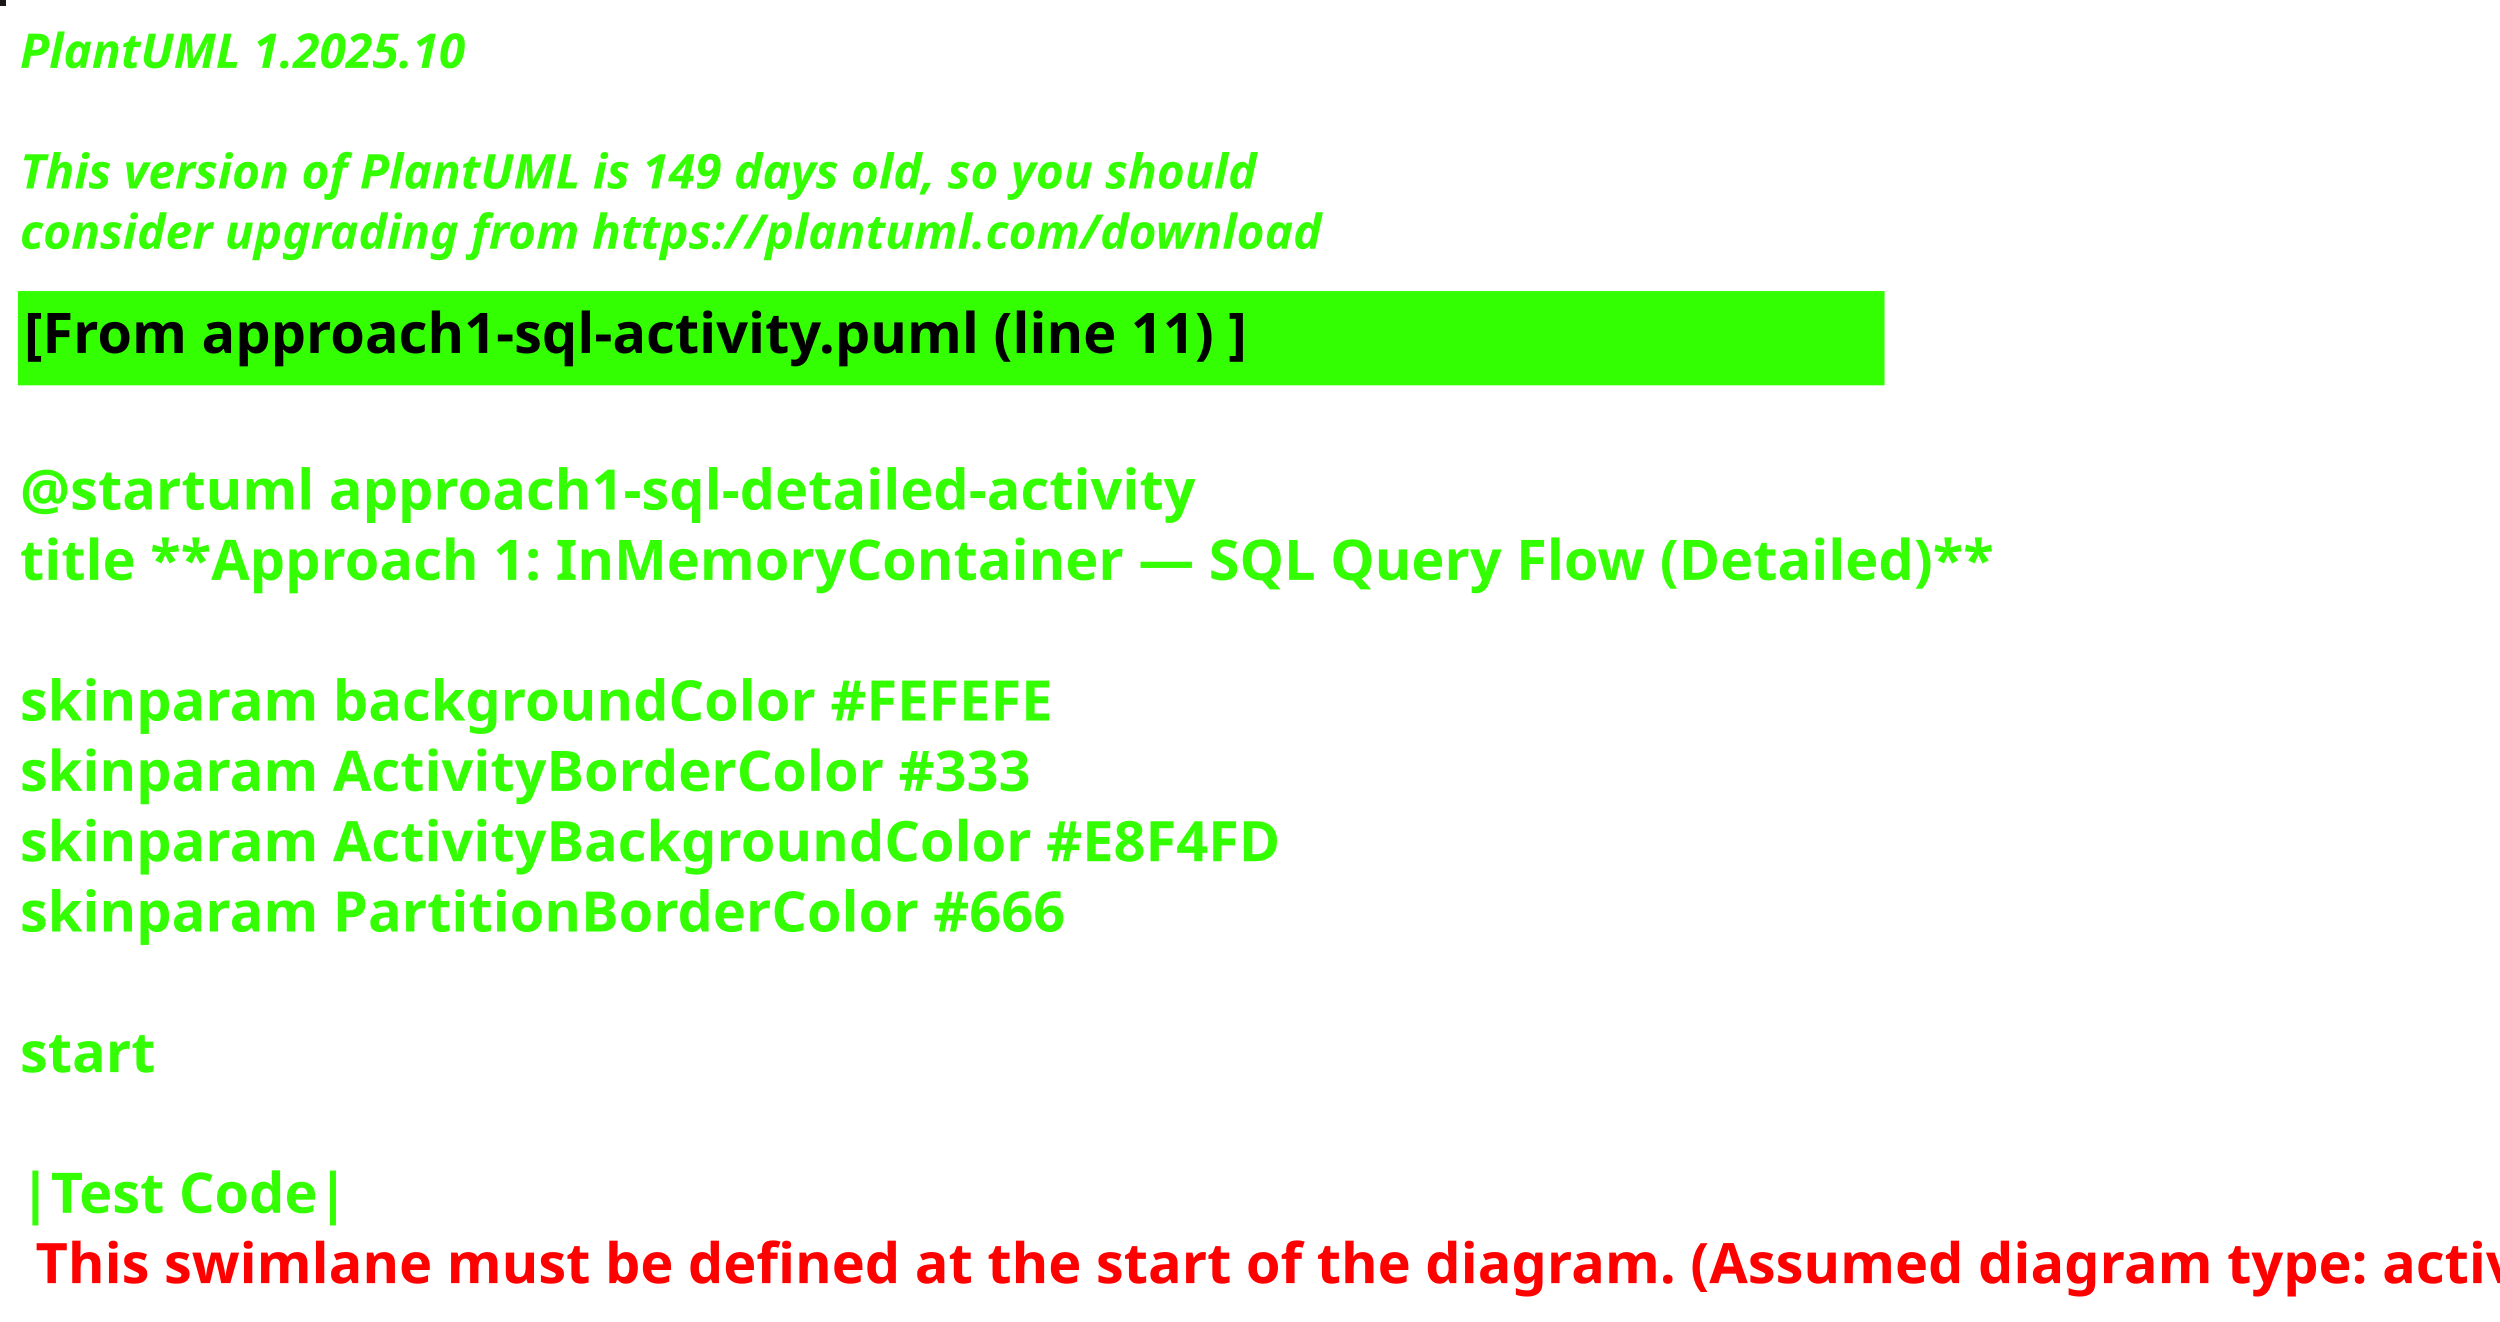
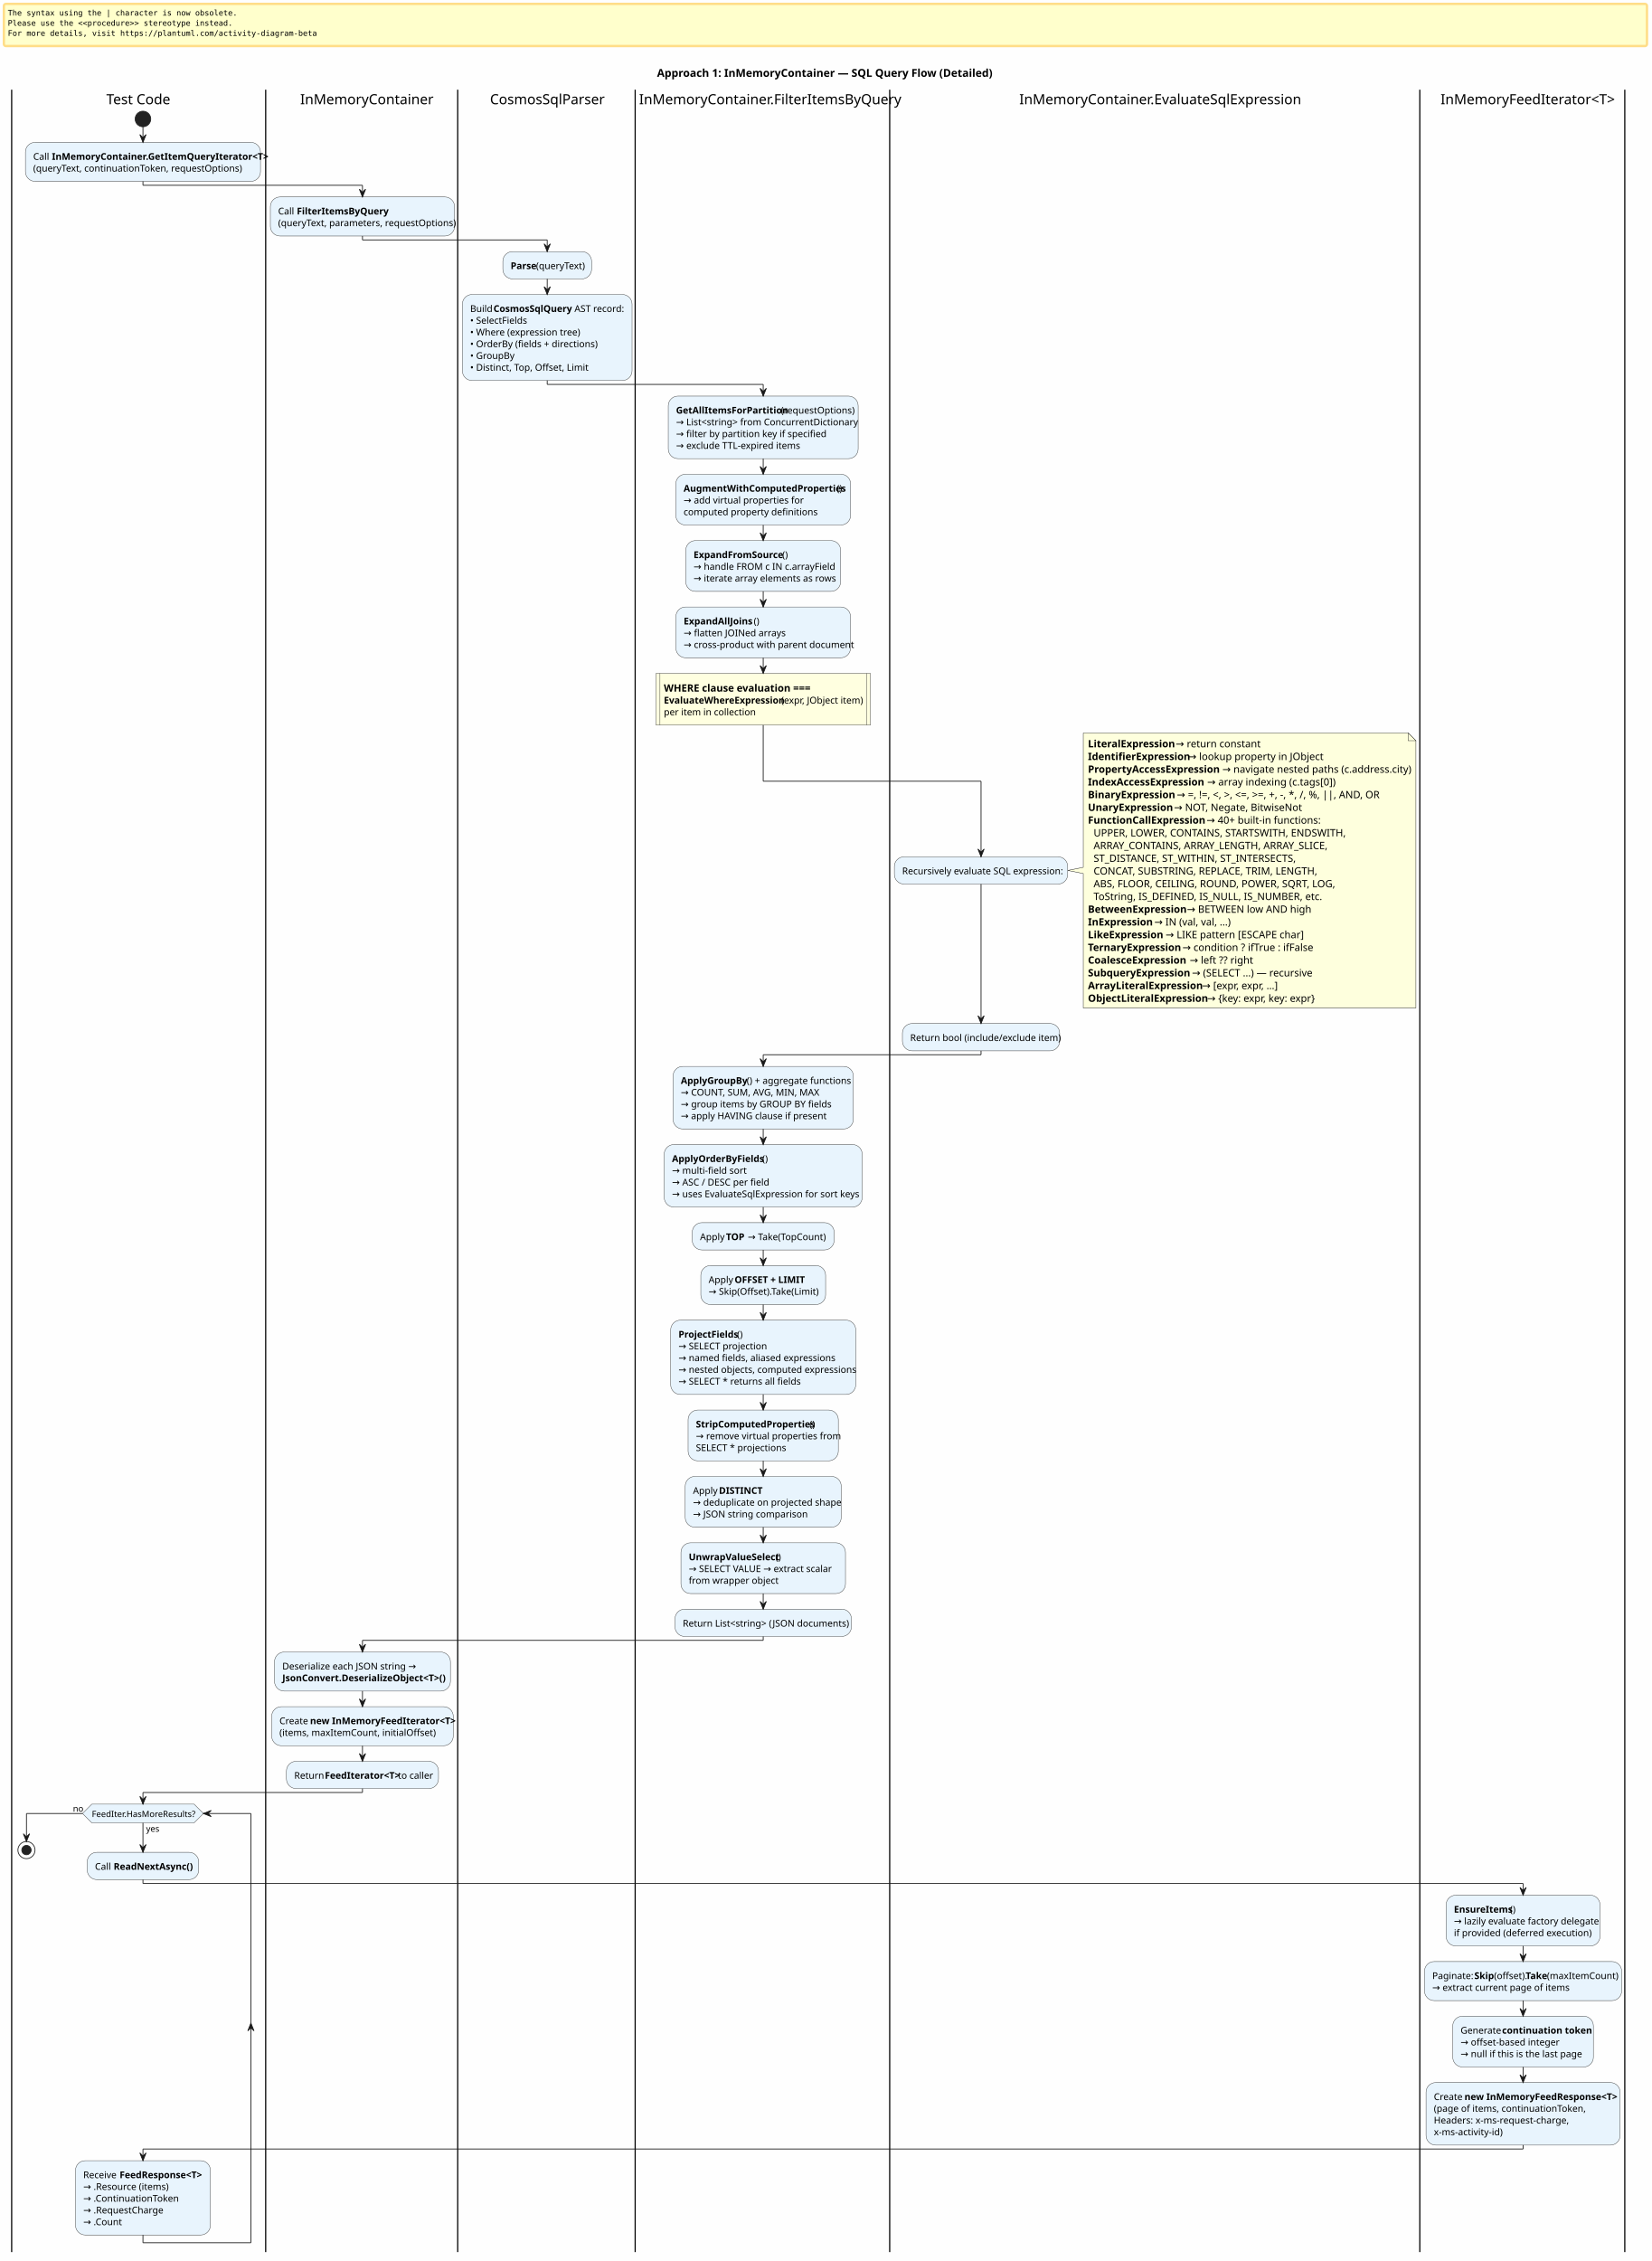
- <svg xmlns="http://www.w3.org/2000/svg" contentStyleType="text/css" height="331px" preserveAspectRatio="none" style="width:626px;height:331px;background:#000000;" version="1.1" viewBox="0 0 626 331" width="626px" zoomAndPan="magnify">
+ <svg xmlns="http://www.w3.org/2000/svg" contentStyleType="text/css" data-diagram-type="ACTIVITY" height="2905px" preserveAspectRatio="none" style="width:2122px;height:2905px;background:#FEFEFE;" version="1.1" viewBox="0 0 2122 2905" width="2122px" zoomAndPan="magnify">
  <defs />
  <g>
-     <rect fill="#1A1618" height="1" style="stroke:#1A1618;stroke-width:1;" width="1" x="0" y="0" />
-     <text fill="#33FF02" font-family="sans-serif" font-size="12" font-style="italic" font-weight="bold" lengthAdjust="spacing" textLength="112.049" x="5" y="17">PlantUML 1.2025.10</text>
-     <text fill="#33FF02" font-family="sans-serif" font-size="12" font-style="italic" font-weight="bold" lengthAdjust="spacing" textLength="3.334" x="5" y="32.094"> </text>
-     <text fill="#33FF02" font-family="sans-serif" font-size="12" font-style="italic" font-weight="bold" lengthAdjust="spacing" textLength="320.725" x="5" y="47.188">This version of PlantUML is 149 days old, so you should</text>
-     <text fill="#33FF02" font-family="sans-serif" font-size="12" font-style="italic" font-weight="bold" lengthAdjust="spacing" textLength="322.664" x="5" y="62.281">consider upgrading from https://plantuml.com/download</text>
-     <rect fill="#33FF02" height="22.609" style="stroke:#33FF02;stroke-width:1;" width="466.396" x="5" y="73.375" />
-     <text fill="#000000" font-family="sans-serif" font-size="14" font-weight="bold" lengthAdjust="spacing" textLength="294.827" x="6" y="88.375">[From approach1-sql-activity.puml (line 11) ]</text>
-     <text fill="#33FF02" font-family="sans-serif" font-size="14" font-weight="bold" lengthAdjust="spacing" textLength="3.89" x="5" y="109.984"> </text>
-     <text fill="#33FF02" font-family="sans-serif" font-size="14" font-weight="bold" lengthAdjust="spacing" textLength="278.94" x="5" y="127.594">@startuml approach1-sql-detailed-activity</text>
-     <text fill="#33FF02" font-family="sans-serif" font-size="14" font-weight="bold" lengthAdjust="spacing" textLength="466.396" x="5" y="145.203">title **Approach 1: InMemoryContainer — SQL Query Flow (Detailed)**</text>
-     <text fill="#33FF02" font-family="sans-serif" font-size="14" font-weight="bold" lengthAdjust="spacing" textLength="3.89" x="5" y="162.812"> </text>
-     <text fill="#33FF02" font-family="sans-serif" font-size="14" font-weight="bold" lengthAdjust="spacing" textLength="255.938" x="5" y="180.422">skinparam backgroundColor #FEFEFE</text>
-     <text fill="#33FF02" font-family="sans-serif" font-size="14" font-weight="bold" lengthAdjust="spacing" textLength="241.978" x="5" y="198.031">skinparam ActivityBorderColor #333</text>
-     <text fill="#33FF02" font-family="sans-serif" font-size="14" font-weight="bold" lengthAdjust="spacing" textLength="306.523" x="5" y="215.641">skinparam ActivityBackgroundColor #E8F4FD</text>
-     <text fill="#33FF02" font-family="sans-serif" font-size="14" font-weight="bold" lengthAdjust="spacing" textLength="248.185" x="5" y="233.25">skinparam PartitionBorderColor #666</text>
-     <text fill="#33FF02" font-family="sans-serif" font-size="14" font-weight="bold" lengthAdjust="spacing" textLength="3.89" x="5" y="250.859"> </text>
-     <text fill="#33FF02" font-family="sans-serif" font-size="14" font-weight="bold" lengthAdjust="spacing" textLength="30.345" x="5" y="268.469">start</text>
-     <text fill="#33FF02" font-family="sans-serif" font-size="14" font-weight="bold" lengthAdjust="spacing" textLength="3.89" x="5" y="286.078"> </text>
-     <text fill="#33FF02" font-family="sans-serif" font-size="14" font-weight="bold" lengthAdjust="spacing" text-decoration="wavy underline" textLength="75.51" x="5" y="303.688">|Test Code|</text>
-     <text fill="#FF0000" font-family="sans-serif" font-size="14" font-weight="bold" lengthAdjust="spacing" textLength="610.688" x="8.89" y="321.297">This swimlane must be defined at the start of the diagram. (Assumed diagram type: activity)</text>
+     <rect fill="#FEFEFE" height="2905" style="stroke:none;stroke-width:1;" width="2122" x="0" y="0" />
+     <rect fill="#FFFFCC" height="54.17" rx="2.5" ry="2.5" style="stroke:#FFDD88;stroke-width:3;" width="2111.512" x="5" y="5" />
+     <text fill="#000000" font-family="monospace" font-size="10" lengthAdjust="spacing" textLength="294.048" x="10" y="20">The syntax using the | character is now obsolete.</text>
+     <text fill="#000000" font-family="monospace" font-size="10" lengthAdjust="spacing" textLength="288.047" x="10" y="33.057">Please use the &lt;&lt;procedure&gt;&gt; stereotype instead.</text>
+     <text fill="#000000" font-family="monospace" font-size="10" lengthAdjust="spacing" textLength="396.065" x="10" y="46.113">For more details, visit https://plantuml.com/activity-diagram-beta</text>
+     <g class="title" data-source-line="1">
+       <text fill="#000000" font-family="sans-serif" font-size="14" font-weight="bold" lengthAdjust="spacing" textLength="415.823" x="844.344" y="98.703">Approach 1: InMemoryContainer — SQL Query Flow (Detailed)</text>
+     </g>
+     <rect fill="none" height="22.641" style="stroke:none;stroke-width:1;" width="2074.512" x="15" y="115.234" />
+     <ellipse cx="183.716" cy="152.875" fill="#222222" rx="10" ry="10" style="stroke:#222222;stroke-width:1;" />
+     <rect fill="#E8F4FD" height="50.188" rx="12.5" ry="12.5" style="stroke:#333333;stroke-width:0.5;" width="302.07" x="32.681" y="182.875" />
+     <text fill="#000000" font-family="sans-serif" font-size="12" lengthAdjust="spacing" textLength="20.672" x="42.681" y="205.332">Call</text>
+     <text fill="#000000" font-family="sans-serif" font-size="12" font-weight="bold" lengthAdjust="spacing" textLength="258.065" x="66.686" y="205.332">InMemoryContainer.GetItemQueryIterator&lt;T&gt;</text>
+     <text fill="#000000" font-family="sans-serif" font-size="12" lengthAdjust="spacing" textLength="254.133" x="42.681" y="220.426">(queryText, continuationToken, requestOptions)</text>
+     <rect fill="#E8F4FD" height="35.094" rx="12.5" ry="12.5" style="stroke:#333333;stroke-width:0.5;" width="143.369" x="112.031" y="2379.883" />
+     <text fill="#000000" font-family="sans-serif" font-size="12" lengthAdjust="spacing" textLength="20.672" x="122.031" y="2402.34">Call</text>
+     <text fill="#000000" font-family="sans-serif" font-size="12" font-weight="bold" lengthAdjust="spacing" textLength="99.363" x="146.037" y="2402.34">ReadNextAsync()</text>
+     <rect fill="#E8F4FD" height="95.469" rx="12.5" ry="12.5" style="stroke:#333333;stroke-width:0.5;" width="173.393" x="97.019" y="2776.102" />
+     <text fill="#000000" font-family="sans-serif" font-size="12" lengthAdjust="spacing" textLength="43.353" x="107.019" y="2798.559">Receive</text>
+     <text fill="#000000" font-family="sans-serif" font-size="12" font-weight="bold" lengthAdjust="spacing" textLength="106.705" x="153.707" y="2798.559">FeedResponse&lt;T&gt;</text>
+     <text fill="#000000" font-family="sans-serif" font-size="12" lengthAdjust="spacing" textLength="108.375" x="107.019" y="2813.652">→ .Resource (items)</text>
+     <text fill="#000000" font-family="sans-serif" font-size="12" lengthAdjust="spacing" textLength="117.756" x="107.019" y="2828.746">→ .ContinuationToken</text>
+     <text fill="#000000" font-family="sans-serif" font-size="12" lengthAdjust="spacing" textLength="101.074" x="107.019" y="2843.84">→ .RequestCharge</text>
+     <text fill="#000000" font-family="sans-serif" font-size="12" lengthAdjust="spacing" textLength="49.043" x="107.019" y="2858.934">→ .Count</text>
+     <polygon fill="#E8F4FD" points="117.995,2318.047,249.436,2318.047,261.437,2330.047,249.436,2342.047,117.995,2342.047,105.995,2330.047,117.995,2318.047" style="stroke:#333333;stroke-width:0.5;" />
+     <text fill="#000000" font-family="sans-serif" font-size="11" lengthAdjust="spacing" textLength="17.118" x="187.716" y="2353.466">yes</text>
+     <text fill="#000000" font-family="sans-serif" font-size="11" lengthAdjust="spacing" textLength="131.441" x="117.995" y="2334.548">FeedIter.HasMoreResults?</text>
+     <text fill="#000000" font-family="sans-serif" font-size="11" lengthAdjust="spacing" textLength="12.235" x="93.76" y="2327.63">no</text>
+     <ellipse cx="34" cy="2377.047" fill="none" rx="11" ry="11" style="stroke:#222222;stroke-width:1;" />
+     <ellipse cx="34" cy="2377.047" fill="#222222" rx="6" ry="6" style="stroke:#222222;stroke-width:1;" />
+     <line style="stroke:#000000;stroke-width:1.5;" x1="15" x2="15" y1="115.234" y2="2893.57" />
+     <rect fill="#E8F4FD" height="50.188" rx="12.5" ry="12.5" style="stroke:#333333;stroke-width:0.5;" width="236.756" x="347.432" y="253.062" />
+     <text fill="#000000" font-family="sans-serif" font-size="12" lengthAdjust="spacing" textLength="20.672" x="357.432" y="275.519">Call</text>
+     <text fill="#000000" font-family="sans-serif" font-size="12" font-weight="bold" lengthAdjust="spacing" textLength="110.707" x="381.438" y="275.519">FilterItemsByQuery</text>
+     <text fill="#000000" font-family="sans-serif" font-size="12" lengthAdjust="spacing" textLength="216.756" x="357.432" y="290.613">(queryText, parameters, requestOptions)</text>
+     <rect fill="#E8F4FD" height="50.188" rx="12.5" ry="12.5" style="stroke:#333333;stroke-width:0.5;" width="226.068" x="352.775" y="2122.578" />
+     <text fill="#000000" font-family="sans-serif" font-size="12" lengthAdjust="spacing" textLength="170.414" x="362.775" y="2145.035">Deserialize each JSON string →</text>
+     <text fill="#000000" font-family="sans-serif" font-size="12" font-weight="bold" lengthAdjust="spacing" textLength="206.068" x="362.775" y="2160.129">JsonConvert.DeserializeObject&lt;T&gt;()</text>
+     <rect fill="#E8F4FD" height="50.188" rx="12.5" ry="12.5" style="stroke:#333333;stroke-width:0.5;" width="233.398" x="349.11" y="2192.766" />
+     <text fill="#000000" font-family="sans-serif" font-size="12" lengthAdjust="spacing" textLength="36.018" x="359.11" y="2215.223">Create</text>
+     <text fill="#000000" font-family="sans-serif" font-size="12" font-weight="bold" lengthAdjust="spacing" textLength="174.047" x="398.462" y="2215.223">new InMemoryFeedIterator&lt;T&gt;</text>
+     <text fill="#000000" font-family="sans-serif" font-size="12" lengthAdjust="spacing" textLength="187.383" x="359.11" y="2230.316">(items, maxItemCount, initialOffset)</text>
+     <rect fill="#E8F4FD" height="35.094" rx="12.5" ry="12.5" style="stroke:#333333;stroke-width:0.5;" width="195.4" x="368.109" y="2262.953" />
+     <text fill="#000000" font-family="sans-serif" font-size="12" lengthAdjust="spacing" textLength="36.018" x="378.109" y="2285.41">Return</text>
+     <text fill="#000000" font-family="sans-serif" font-size="12" font-weight="bold" lengthAdjust="spacing" textLength="90.697" x="417.461" y="2285.41">FeedIterator&lt;T&gt;</text>
+     <text fill="#000000" font-family="sans-serif" font-size="12" lengthAdjust="spacing" textLength="42.018" x="511.492" y="2285.41">to caller</text>
+     <line style="stroke:#000000;stroke-width:1.5;" x1="341.432" x2="341.432" y1="115.234" y2="2893.57" />
+     <rect fill="#E8F4FD" height="35.094" rx="12.5" ry="12.5" style="stroke:#333333;stroke-width:0.5;" width="114.043" x="646.198" y="323.25" />
+     <text fill="#000000" font-family="sans-serif" font-size="12" font-weight="bold" lengthAdjust="spacing" textLength="32.695" x="656.198" y="345.707">Parse</text>
+     <text fill="#000000" font-family="sans-serif" font-size="12" lengthAdjust="spacing" textLength="61.348" x="688.894" y="345.707">(queryText)</text>
+     <rect fill="#E8F4FD" height="110.562" rx="12.5" ry="12.5" style="stroke:#333333;stroke-width:0.5;" width="218.065" x="594.188" y="378.344" />
+     <text fill="#000000" font-family="sans-serif" font-size="12" lengthAdjust="spacing" textLength="26.684" x="604.188" y="400.801">Build</text>
+     <text fill="#000000" font-family="sans-serif" font-size="12" font-weight="bold" lengthAdjust="spacing" textLength="100.693" x="634.205" y="400.801">CosmosSqlQuery</text>
+     <text fill="#000000" font-family="sans-serif" font-size="12" lengthAdjust="spacing" textLength="64.019" x="738.232" y="400.801">AST record:</text>
+     <text fill="#000000" font-family="sans-serif" font-size="12" lengthAdjust="spacing" textLength="73.57" x="604.188" y="415.894">• SelectFields</text>
+     <text fill="#000000" font-family="sans-serif" font-size="12" lengthAdjust="spacing" textLength="136.922" x="604.188" y="430.988">• Where (expression tree)</text>
+     <text fill="#000000" font-family="sans-serif" font-size="12" lengthAdjust="spacing" textLength="157.26" x="604.188" y="446.082">• OrderBy (fields + directions)</text>
+     <text fill="#000000" font-family="sans-serif" font-size="12" lengthAdjust="spacing" textLength="55.565" x="604.188" y="461.176">• GroupBy</text>
+     <text fill="#000000" font-family="sans-serif" font-size="12" lengthAdjust="spacing" textLength="145.576" x="604.188" y="476.269">• Distinct, Top, Offset, Limit</text>
+     <line style="stroke:#000000;stroke-width:1.5;" x1="588.188" x2="588.188" y1="115.234" y2="2893.57" />
+     <rect fill="#E8F4FD" height="80.375" rx="12.5" ry="12.5" style="stroke:#333333;stroke-width:0.5;" width="244.057" x="858.769" y="508.906" />
+     <text fill="#000000" font-family="sans-serif" font-size="12" font-weight="bold" lengthAdjust="spacing" textLength="134.684" x="868.769" y="531.363">GetAllItemsForPartition</text>
+     <text fill="#000000" font-family="sans-serif" font-size="12" lengthAdjust="spacing" textLength="89.373" x="1003.453" y="531.363">(requestOptions)</text>
+     <text fill="#000000" font-family="sans-serif" font-size="12" lengthAdjust="spacing" textLength="219.1" x="868.769" y="546.457">→ List&lt;string&gt; from ConcurrentDictionary</text>
+     <text fill="#000000" font-family="sans-serif" font-size="12" lengthAdjust="spacing" textLength="180.428" x="868.769" y="561.551">→ filter by partition key if specified</text>
+     <text fill="#000000" font-family="sans-serif" font-size="12" lengthAdjust="spacing" textLength="155.074" x="868.769" y="576.644">→ exclude TTL-expired items</text>
+     <rect fill="#E8F4FD" height="65.281" rx="12.5" ry="12.5" style="stroke:#333333;stroke-width:0.5;" width="224.656" x="868.47" y="609.281" />
+     <text fill="#000000" font-family="sans-serif" font-size="12" font-weight="bold" lengthAdjust="spacing" textLength="196.664" x="878.47" y="631.738">AugmentWithComputedProperties</text>
+     <text fill="#000000" font-family="sans-serif" font-size="12" lengthAdjust="spacing" textLength="7.992" x="1075.134" y="631.738">()</text>
+     <text fill="#000000" font-family="sans-serif" font-size="12" lengthAdjust="spacing" textLength="143.086" x="878.47" y="646.832">→ add virtual properties for</text>
+     <text fill="#000000" font-family="sans-serif" font-size="12" lengthAdjust="spacing" textLength="157.424" x="878.47" y="661.926">computed property definitions</text>
+     <rect fill="#E8F4FD" height="65.281" rx="12.5" ry="12.5" style="stroke:#333333;stroke-width:0.5;" width="199.068" x="881.264" y="694.562" />
+     <text fill="#000000" font-family="sans-serif" font-size="12" font-weight="bold" lengthAdjust="spacing" textLength="114.023" x="891.264" y="717.019">ExpandFromSource</text>
+     <text fill="#000000" font-family="sans-serif" font-size="12" lengthAdjust="spacing" textLength="7.992" x="1005.287" y="717.019">()</text>
+     <text fill="#000000" font-family="sans-serif" font-size="12" lengthAdjust="spacing" textLength="179.068" x="891.264" y="732.113">→ handle FROM c IN c.arrayField</text>
+     <text fill="#000000" font-family="sans-serif" font-size="12" lengthAdjust="spacing" textLength="174.416" x="891.264" y="747.207">→ iterate array elements as rows</text>
+     <rect fill="#E8F4FD" height="65.281" rx="12.5" ry="12.5" style="stroke:#333333;stroke-width:0.5;" width="224.445" x="868.575" y="779.844" />
+     <text fill="#000000" font-family="sans-serif" font-size="12" font-weight="bold" lengthAdjust="spacing" textLength="90.018" x="878.575" y="802.301">ExpandAllJoins</text>
+     <text fill="#000000" font-family="sans-serif" font-size="12" lengthAdjust="spacing" textLength="7.992" x="968.593" y="802.301">()</text>
+     <text fill="#000000" font-family="sans-serif" font-size="12" lengthAdjust="spacing" textLength="127.066" x="878.575" y="817.394">→ flatten JOINed arrays</text>
+     <text fill="#000000" font-family="sans-serif" font-size="12" lengthAdjust="spacing" textLength="204.445" x="878.575" y="832.488">→ cross-product with parent document</text>
+     <rect fill="#FFFFE0" height="66.539" style="stroke:#333333;stroke-width:0.5;" width="275.416" x="843.09" y="865.125" />
+     <line style="stroke:#333333;stroke-width:0.5;" x1="848.09" x2="848.09" y1="865.125" y2="931.664" />
+     <line style="stroke:#333333;stroke-width:0.5;" x1="1113.506" x2="1113.506" y1="865.125" y2="931.664" />
+     <text fill="#000000" font-family="sans-serif" font-size="13" font-weight="bold" lengthAdjust="spacing" textLength="186.767" x="853.09" y="888.62">WHERE clause evaluation ===</text>
+     <text fill="#000000" font-family="sans-serif" font-size="12" font-weight="bold" lengthAdjust="spacing" textLength="150.727" x="853.09" y="903.934">EvaluateWhereExpression</text>
+     <text fill="#000000" font-family="sans-serif" font-size="12" lengthAdjust="spacing" textLength="104.689" x="1003.816" y="903.934">(expr, JObject item)</text>
+     <text fill="#000000" font-family="sans-serif" font-size="12" lengthAdjust="spacing" textLength="109.383" x="853.09" y="919.027">per item in collection</text>
+     <rect fill="#E8F4FD" height="80.375" rx="12.5" ry="12.5" style="stroke:#333333;stroke-width:0.5;" width="231.746" x="864.925" y="1370.141" />
+     <text fill="#000000" font-family="sans-serif" font-size="12" font-weight="bold" lengthAdjust="spacing" textLength="84.668" x="874.925" y="1392.598">ApplyGroupBy</text>
+     <text fill="#000000" font-family="sans-serif" font-size="12" lengthAdjust="spacing" textLength="127.078" x="959.593" y="1392.598">() + aggregate functions</text>
+     <text fill="#000000" font-family="sans-serif" font-size="12" lengthAdjust="spacing" textLength="183.029" x="874.925" y="1407.691">→ COUNT, SUM, AVG, MIN, MAX</text>
+     <text fill="#000000" font-family="sans-serif" font-size="12" lengthAdjust="spacing" textLength="190.418" x="874.925" y="1422.785">→ group items by GROUP BY fields</text>
+     <text fill="#000000" font-family="sans-serif" font-size="12" lengthAdjust="spacing" textLength="182.432" x="874.925" y="1437.879">→ apply HAVING clause if present</text>
+     <rect fill="#E8F4FD" height="80.375" rx="12.5" ry="12.5" style="stroke:#333333;stroke-width:0.5;" width="254.457" x="853.569" y="1470.516" />
+     <text fill="#000000" font-family="sans-serif" font-size="12" font-weight="bold" lengthAdjust="spacing" textLength="116.027" x="863.569" y="1492.973">ApplyOrderByFields</text>
+     <text fill="#000000" font-family="sans-serif" font-size="12" lengthAdjust="spacing" textLength="7.992" x="979.597" y="1492.973">()</text>
+     <text fill="#000000" font-family="sans-serif" font-size="12" lengthAdjust="spacing" textLength="88.371" x="863.569" y="1508.066">→ multi-field sort</text>
+     <text fill="#000000" font-family="sans-serif" font-size="12" lengthAdjust="spacing" textLength="127.728" x="863.569" y="1523.16">→ ASC / DESC per field</text>
+     <text fill="#000000" font-family="sans-serif" font-size="12" lengthAdjust="spacing" textLength="234.457" x="863.569" y="1538.254">→ uses EvaluateSqlExpression for sort keys</text>
+     <rect fill="#E8F4FD" height="35.094" rx="12.5" ry="12.5" style="stroke:#333333;stroke-width:0.5;" width="182.41" x="889.593" y="1570.891" />
+     <text fill="#000000" font-family="sans-serif" font-size="12" lengthAdjust="spacing" textLength="30.018" x="899.593" y="1593.348">Apply</text>
+     <text fill="#000000" font-family="sans-serif" font-size="12" font-weight="bold" lengthAdjust="spacing" textLength="24.668" x="932.944" y="1593.348">TOP</text>
+     <text fill="#000000" font-family="sans-serif" font-size="12" lengthAdjust="spacing" textLength="101.057" x="960.946" y="1593.348">→ Take(TopCount)</text>
+     <rect fill="#E8F4FD" height="50.188" rx="12.5" ry="12.5" style="stroke:#333333;stroke-width:0.5;" width="160.373" x="900.611" y="1625.984" />
+     <text fill="#000000" font-family="sans-serif" font-size="12" lengthAdjust="spacing" textLength="30.018" x="910.611" y="1648.441">Apply</text>
+     <text fill="#000000" font-family="sans-serif" font-size="12" font-weight="bold" lengthAdjust="spacing" textLength="92.332" x="943.963" y="1648.441">OFFSET + LIMIT</text>
+     <text fill="#000000" font-family="sans-serif" font-size="12" lengthAdjust="spacing" textLength="140.373" x="910.611" y="1663.535">→ Skip(Offset).Take(Limit)</text>
+     <rect fill="#E8F4FD" height="95.469" rx="12.5" ry="12.5" style="stroke:#333333;stroke-width:0.5;" width="237.805" x="861.895" y="1696.172" />
+     <text fill="#000000" font-family="sans-serif" font-size="12" font-weight="bold" lengthAdjust="spacing" textLength="75.357" x="871.895" y="1718.629">ProjectFields</text>
+     <text fill="#000000" font-family="sans-serif" font-size="12" lengthAdjust="spacing" textLength="7.992" x="947.253" y="1718.629">()</text>
+     <text fill="#000000" font-family="sans-serif" font-size="12" lengthAdjust="spacing" textLength="115.734" x="871.895" y="1733.723">→ SELECT projection</text>
+     <text fill="#000000" font-family="sans-serif" font-size="12" lengthAdjust="spacing" textLength="193.787" x="871.895" y="1748.816">→ named fields, aliased expressions</text>
+     <text fill="#000000" font-family="sans-serif" font-size="12" lengthAdjust="spacing" textLength="217.805" x="871.895" y="1763.91">→ nested objects, computed expressions</text>
+     <text fill="#000000" font-family="sans-serif" font-size="12" lengthAdjust="spacing" textLength="155.742" x="871.895" y="1779.004">→ SELECT * returns all fields</text>
+     <rect fill="#E8F4FD" height="65.281" rx="12.5" ry="12.5" style="stroke:#333333;stroke-width:0.5;" width="193.074" x="884.261" y="1811.641" />
+     <text fill="#000000" font-family="sans-serif" font-size="12" font-weight="bold" lengthAdjust="spacing" textLength="146.016" x="894.261" y="1834.098">StripComputedProperties</text>
+     <text fill="#000000" font-family="sans-serif" font-size="12" lengthAdjust="spacing" textLength="7.992" x="1040.276" y="1834.098">()</text>
+     <text fill="#000000" font-family="sans-serif" font-size="12" lengthAdjust="spacing" textLength="173.074" x="894.261" y="1849.191">→ remove virtual properties from</text>
+     <text fill="#000000" font-family="sans-serif" font-size="12" lengthAdjust="spacing" textLength="116.051" x="894.261" y="1864.285">SELECT * projections</text>
+     <rect fill="#E8F4FD" height="65.281" rx="12.5" ry="12.5" style="stroke:#333333;stroke-width:0.5;" width="200.481" x="880.558" y="1896.922" />
+     <text fill="#000000" font-family="sans-serif" font-size="12" lengthAdjust="spacing" textLength="30.018" x="890.558" y="1919.379">Apply</text>
+     <text fill="#000000" font-family="sans-serif" font-size="12" font-weight="bold" lengthAdjust="spacing" textLength="55.33" x="923.909" y="1919.379">DISTINCT</text>
+     <text fill="#000000" font-family="sans-serif" font-size="12" lengthAdjust="spacing" textLength="180.481" x="890.558" y="1934.473">→ deduplicate on projected shape</text>
+     <text fill="#000000" font-family="sans-serif" font-size="12" lengthAdjust="spacing" textLength="143.731" x="890.558" y="1949.566">→ JSON string comparison</text>
+     <rect fill="#E8F4FD" height="65.281" rx="12.5" ry="12.5" style="stroke:#333333;stroke-width:0.5;" width="211.432" x="875.082" y="1982.203" />
+     <text fill="#000000" font-family="sans-serif" font-size="12" font-weight="bold" lengthAdjust="spacing" textLength="111.375" x="885.082" y="2004.66">UnwrapValueSelect</text>
+     <text fill="#000000" font-family="sans-serif" font-size="12" lengthAdjust="spacing" textLength="7.992" x="996.457" y="2004.66">()</text>
+     <text fill="#000000" font-family="sans-serif" font-size="12" lengthAdjust="spacing" textLength="191.432" x="885.082" y="2019.754">→ SELECT VALUE → extract scalar</text>
+     <text fill="#000000" font-family="sans-serif" font-size="12" lengthAdjust="spacing" textLength="106.043" x="885.082" y="2034.848">from wrapper object</text>
+     <rect fill="#E8F4FD" height="35.094" rx="12.5" ry="12.5" style="stroke:#333333;stroke-width:0.5;" width="226.748" x="867.424" y="2067.484" />
+     <text fill="#000000" font-family="sans-serif" font-size="12" lengthAdjust="spacing" textLength="206.748" x="877.424" y="2089.941">Return List&lt;string&gt; (JSON documents)</text>
+     <line style="stroke:#000000;stroke-width:1.5;" x1="816.252" x2="816.252" y1="115.234" y2="2893.57" />
+     <path d="M1392.107,941.664 L1392.107,1114.355 L1372.107,1118.355 L1392.107,1122.355 L1392.107,1295.047 A0,0 0 0 0 1392.107,1295.047 L1819.58,1295.047 A0,0 0 0 0 1819.58,1295.047 L1819.58,951.664 L1809.58,941.664 L1392.107,941.664 A0,0 0 0 0 1392.107,941.664" fill="#FEFFDD" style="stroke:#181818;stroke-width:0.5;" />
+     <path d="M1809.58,941.664 L1809.58,951.664 L1819.58,951.664 L1809.58,941.664" fill="#FEFFDD" style="stroke:#181818;stroke-width:0.5;" />
+     <text fill="#000000" font-family="sans-serif" font-size="13" font-weight="bold" lengthAdjust="spacing" textLength="109.097" x="1398.107" y="960.159">LiteralExpression</text>
+     <text fill="#000000" font-family="sans-serif" font-size="13" lengthAdjust="spacing" textLength="101.543" x="1510.816" y="960.159">→ return constant</text>
+     <text fill="#000000" font-family="sans-serif" font-size="13" font-weight="bold" lengthAdjust="spacing" textLength="124.979" x="1398.107" y="976.511">IdentifierExpression</text>
+     <text fill="#000000" font-family="sans-serif" font-size="13" lengthAdjust="spacing" textLength="165.852" x="1526.698" y="976.511">→ lookup property in JObject</text>
+     <text fill="#000000" font-family="sans-serif" font-size="13" font-weight="bold" lengthAdjust="spacing" textLength="169.083" x="1398.107" y="992.862">PropertyAccessExpression</text>
+     <text fill="#000000" font-family="sans-serif" font-size="13" lengthAdjust="spacing" textLength="233.778" x="1570.802" y="992.862">→ navigate nested paths (c.address.city)</text>
+     <text fill="#000000" font-family="sans-serif" font-size="13" font-weight="bold" lengthAdjust="spacing" textLength="149.576" x="1398.107" y="1009.214">IndexAccessExpression</text>
+     <text fill="#000000" font-family="sans-serif" font-size="13" lengthAdjust="spacing" textLength="157.892" x="1551.295" y="1009.214">→ array indexing (c.tags[0])</text>
+     <text fill="#000000" font-family="sans-serif" font-size="13" font-weight="bold" lengthAdjust="spacing" textLength="110.544" x="1398.107" y="1025.565">BinaryExpression</text>
+     <text fill="#000000" font-family="sans-serif" font-size="13" lengthAdjust="spacing" textLength="258.934" x="1512.264" y="1025.565">→ =, !=, &lt;, &gt;, &lt;=, &gt;=, +, -, *, /, %, ||, AND, OR</text>
+     <text fill="#000000" font-family="sans-serif" font-size="13" font-weight="bold" lengthAdjust="spacing" textLength="106.933" x="1398.107" y="1041.917">UnaryExpression</text>
+     <text fill="#000000" font-family="sans-serif" font-size="13" lengthAdjust="spacing" textLength="160.043" x="1508.652" y="1041.917">→ NOT, Negate, BitwiseNot</text>
+     <text fill="#000000" font-family="sans-serif" font-size="13" font-weight="bold" lengthAdjust="spacing" textLength="148.802" x="1398.107" y="1058.269">FunctionCallExpression</text>
+     <text fill="#000000" font-family="sans-serif" font-size="13" lengthAdjust="spacing" textLength="138.042" x="1550.521" y="1058.269">→ 40+ built-in functions:</text>
+     <text fill="#000000" font-family="sans-serif" font-size="13" lengthAdjust="spacing" textLength="345.96" x="1405.331" y="1074.62">UPPER, LOWER, CONTAINS, STARTSWITH, ENDSWITH,</text>
+     <text fill="#000000" font-family="sans-serif" font-size="13" lengthAdjust="spacing" textLength="331.589" x="1405.331" y="1090.972">ARRAY_CONTAINS, ARRAY_LENGTH, ARRAY_SLICE,</text>
+     <text fill="#000000" font-family="sans-serif" font-size="13" lengthAdjust="spacing" textLength="283.867" x="1405.331" y="1107.323">ST_DISTANCE, ST_WITHIN, ST_INTERSECTS,</text>
+     <text fill="#000000" font-family="sans-serif" font-size="13" lengthAdjust="spacing" textLength="308.426" x="1405.331" y="1123.675">CONCAT, SUBSTRING, REPLACE, TRIM, LENGTH,</text>
+     <text fill="#000000" font-family="sans-serif" font-size="13" lengthAdjust="spacing" textLength="330.103" x="1405.331" y="1140.026">ABS, FLOOR, CEILING, ROUND, POWER, SQRT, LOG,</text>
+     <text fill="#000000" font-family="sans-serif" font-size="13" lengthAdjust="spacing" textLength="304.148" x="1405.331" y="1156.378">ToString, IS_DEFINED, IS_NULL, IS_NUMBER, etc.</text>
+     <text fill="#000000" font-family="sans-serif" font-size="13" font-weight="bold" lengthAdjust="spacing" textLength="123.544" x="1398.107" y="1172.729">BetweenExpression</text>
+     <text fill="#000000" font-family="sans-serif" font-size="13" lengthAdjust="spacing" textLength="161.478" x="1525.264" y="1172.729">→ BETWEEN low AND high</text>
+     <text fill="#000000" font-family="sans-serif" font-size="13" font-weight="bold" lengthAdjust="spacing" textLength="81.637" x="1398.107" y="1189.081">InExpression</text>
+     <text fill="#000000" font-family="sans-serif" font-size="13" lengthAdjust="spacing" textLength="97.31" x="1483.356" y="1189.081">→ IN (val, val, …)</text>
+     <text fill="#000000" font-family="sans-serif" font-size="13" font-weight="bold" lengthAdjust="spacing" textLength="96.097" x="1398.107" y="1205.433">LikeExpression</text>
+     <text fill="#000000" font-family="sans-serif" font-size="13" lengthAdjust="spacing" textLength="179.575" x="1497.816" y="1205.433">→ LIKE pattern [ESCAPE char]</text>
+     <text fill="#000000" font-family="sans-serif" font-size="13" font-weight="bold" lengthAdjust="spacing" textLength="117.774" x="1398.107" y="1221.784">TernaryExpression</text>
+     <text fill="#000000" font-family="sans-serif" font-size="13" lengthAdjust="spacing" textLength="163.674" x="1519.494" y="1221.784">→ condition ? ifTrue : ifFalse</text>
+     <text fill="#000000" font-family="sans-serif" font-size="13" font-weight="bold" lengthAdjust="spacing" textLength="127.175" x="1398.107" y="1238.136">CoalesceExpression</text>
+     <text fill="#000000" font-family="sans-serif" font-size="13" lengthAdjust="spacing" textLength="79.143" x="1528.895" y="1238.136">→ left ?? right</text>
+     <text fill="#000000" font-family="sans-serif" font-size="13" font-weight="bold" lengthAdjust="spacing" textLength="130.038" x="1398.107" y="1254.487">SubqueryExpression</text>
+     <text fill="#000000" font-family="sans-serif" font-size="13" lengthAdjust="spacing" textLength="160.158" x="1531.757" y="1254.487">→ (SELECT …) — recursive</text>
+     <text fill="#000000" font-family="sans-serif" font-size="13" font-weight="bold" lengthAdjust="spacing" textLength="143.064" x="1398.107" y="1270.839">ArrayLiteralExpression</text>
+     <text fill="#000000" font-family="sans-serif" font-size="13" lengthAdjust="spacing" textLength="96.605" x="1544.783" y="1270.839">→ [expr, expr, …]</text>
+     <text fill="#000000" font-family="sans-serif" font-size="13" font-weight="bold" lengthAdjust="spacing" textLength="149.551" x="1398.107" y="1287.19">ObjectLiteralExpression</text>
+     <text fill="#000000" font-family="sans-serif" font-size="13" lengthAdjust="spacing" textLength="136.221" x="1551.27" y="1287.19">→ {key: expr, key: expr}</text>
+     <rect fill="#E8F4FD" height="35.094" rx="12.5" ry="12.5" style="stroke:#333333;stroke-width:0.5;" width="222.764" x="1149.344" y="1100.809" />
+     <text fill="#000000" font-family="sans-serif" font-size="12" lengthAdjust="spacing" textLength="202.764" x="1159.344" y="1123.266">Recursively evaluate SQL expression:</text>
+     <rect fill="#E8F4FD" height="35.094" rx="12.5" ry="12.5" style="stroke:#333333;stroke-width:0.5;" width="202.092" x="1159.68" y="1315.047" />
+     <text fill="#000000" font-family="sans-serif" font-size="12" lengthAdjust="spacing" textLength="182.092" x="1169.68" y="1337.504">Return bool (include/exclude item)</text>
+     <line style="stroke:#000000;stroke-width:1.5;" x1="1143.344" x2="1143.344" y1="115.234" y2="2893.57" />
+     <rect fill="#E8F4FD" height="65.281" rx="12.5" ry="12.5" style="stroke:#333333;stroke-width:0.5;" width="197.785" x="1858.403" y="2434.977" />
+     <text fill="#000000" font-family="sans-serif" font-size="12" font-weight="bold" lengthAdjust="spacing" textLength="72.029" x="1868.403" y="2457.434">EnsureItems</text>
+     <text fill="#000000" font-family="sans-serif" font-size="12" lengthAdjust="spacing" textLength="7.992" x="1940.432" y="2457.434">()</text>
+     <text fill="#000000" font-family="sans-serif" font-size="12" lengthAdjust="spacing" textLength="177.785" x="1868.403" y="2472.527">→ lazily evaluate factory delegate</text>
+     <text fill="#000000" font-family="sans-serif" font-size="12" lengthAdjust="spacing" textLength="166.09" x="1868.403" y="2487.621">if provided (deferred execution)</text>
+     <rect fill="#E8F4FD" height="50.188" rx="12.5" ry="12.5" style="stroke:#333333;stroke-width:0.5;" width="253.432" x="1830.58" y="2520.258" />
+     <text fill="#000000" font-family="sans-serif" font-size="12" lengthAdjust="spacing" textLength="50.707" x="1840.58" y="2542.715">Paginate:</text>
+     <text fill="#000000" font-family="sans-serif" font-size="12" font-weight="bold" lengthAdjust="spacing" textLength="25.342" x="1894.621" y="2542.715">Skip</text>
+     <text fill="#000000" font-family="sans-serif" font-size="12" lengthAdjust="spacing" textLength="40.676" x="1919.962" y="2542.715">(offset).</text>
+     <text fill="#000000" font-family="sans-serif" font-size="12" font-weight="bold" lengthAdjust="spacing" textLength="27.352" x="1960.638" y="2542.715">Take</text>
+     <text fill="#000000" font-family="sans-serif" font-size="12" lengthAdjust="spacing" textLength="86.022" x="1987.99" y="2542.715">(maxItemCount)</text>
+     <text fill="#000000" font-family="sans-serif" font-size="12" lengthAdjust="spacing" textLength="165.756" x="1840.58" y="2557.809">→ extract current page of items</text>
+     <rect fill="#E8F4FD" height="65.281" rx="12.5" ry="12.5" style="stroke:#333333;stroke-width:0.5;" width="180.693" x="1866.949" y="2590.445" />
+     <text fill="#000000" font-family="sans-serif" font-size="12" lengthAdjust="spacing" textLength="50.033" x="1876.949" y="2612.902">Generate</text>
+     <text fill="#000000" font-family="sans-serif" font-size="12" font-weight="bold" lengthAdjust="spacing" textLength="107.326" x="1930.316" y="2612.902">continuation token</text>
+     <text fill="#000000" font-family="sans-serif" font-size="12" lengthAdjust="spacing" textLength="119.754" x="1876.949" y="2627.996">→ offset-based integer</text>
+     <text fill="#000000" font-family="sans-serif" font-size="12" lengthAdjust="spacing" textLength="147.762" x="1876.949" y="2643.09">→ null if this is the last page</text>
+     <rect fill="#E8F4FD" height="80.375" rx="12.5" ry="12.5" style="stroke:#333333;stroke-width:0.5;" width="249.406" x="1832.592" y="2675.727" />
+     <text fill="#000000" font-family="sans-serif" font-size="12" lengthAdjust="spacing" textLength="36.018" x="1842.592" y="2698.184">Create</text>
+     <text fill="#000000" font-family="sans-serif" font-size="12" font-weight="bold" lengthAdjust="spacing" textLength="190.055" x="1881.944" y="2698.184">new InMemoryFeedResponse&lt;T&gt;</text>
+     <text fill="#000000" font-family="sans-serif" font-size="12" lengthAdjust="spacing" textLength="184.107" x="1842.592" y="2713.277">(page of items, continuationToken,</text>
+     <text fill="#000000" font-family="sans-serif" font-size="12" lengthAdjust="spacing" textLength="166.06" x="1842.592" y="2728.371">Headers: x-ms-request-charge,</text>
+     <text fill="#000000" font-family="sans-serif" font-size="12" lengthAdjust="spacing" textLength="83.994" x="1842.592" y="2743.465">x-ms-activity-id)</text>
+     <line style="stroke:#000000;stroke-width:1.5;" x1="1824.58" x2="1824.58" y1="115.234" y2="2893.57" />
+     <line style="stroke:#000000;stroke-width:1.5;" x1="2088.011" x2="2088.011" y1="115.234" y2="2893.57" />
+     <line style="stroke:#181818;stroke-width:1;" x1="183.716" x2="183.716" y1="162.875" y2="182.875" />
+     <polygon fill="#181818" points="179.716,172.875,183.716,182.875,187.716,172.875,183.716,176.875" style="stroke:#181818;stroke-width:1;" />
+     <line style="stroke:#181818;stroke-width:1;" x1="183.716" x2="183.716" y1="2342.047" y2="2379.883" />
+     <polygon fill="#181818" points="179.716,2369.883,183.716,2379.883,187.716,2369.883,183.716,2373.883" style="stroke:#181818;stroke-width:1;" />
+     <line style="stroke:#181818;stroke-width:1;" x1="183.716" x2="183.716" y1="2871.57" y2="2881.57" />
+     <line style="stroke:#181818;stroke-width:1;" x1="183.716" x2="322.432" y1="2881.57" y2="2881.57" />
+     <polygon fill="#181818" points="318.432,2609.309,322.432,2599.309,326.432,2609.309,322.432,2605.309" style="stroke:#181818;stroke-width:1;" />
+     <line style="stroke:#181818;stroke-width:1;" x1="322.432" x2="322.432" y1="2330.047" y2="2881.57" />
+     <line style="stroke:#181818;stroke-width:1;" x1="322.432" x2="261.437" y1="2330.047" y2="2330.047" />
+     <polygon fill="#181818" points="271.437,2326.047,261.437,2330.047,271.437,2334.047,267.437,2330.047" style="stroke:#181818;stroke-width:1;" />
+     <line style="stroke:#181818;stroke-width:1;" x1="105.995" x2="34" y1="2330.047" y2="2330.047" />
+     <line style="stroke:#181818;stroke-width:1;" x1="34" x2="34" y1="2330.047" y2="2366.047" />
+     <polygon fill="#181818" points="30,2356.047,34,2366.047,38,2356.047,34,2360.047" style="stroke:#181818;stroke-width:1;" />
+     <line style="stroke:#181818;stroke-width:1;" x1="465.81" x2="465.81" y1="2172.766" y2="2192.766" />
+     <polygon fill="#181818" points="461.81,2182.766,465.81,2192.766,469.81,2182.766,465.81,2186.766" style="stroke:#181818;stroke-width:1;" />
+     <line style="stroke:#181818;stroke-width:1;" x1="465.81" x2="465.81" y1="2242.953" y2="2262.953" />
+     <polygon fill="#181818" points="461.81,2252.953,465.81,2262.953,469.81,2252.953,465.81,2256.953" style="stroke:#181818;stroke-width:1;" />
+     <line style="stroke:#181818;stroke-width:1;" x1="703.22" x2="703.22" y1="358.344" y2="378.344" />
+     <polygon fill="#181818" points="699.22,368.344,703.22,378.344,707.22,368.344,703.22,372.344" style="stroke:#181818;stroke-width:1;" />
+     <line style="stroke:#181818;stroke-width:1;" x1="980.798" x2="980.798" y1="589.281" y2="609.281" />
+     <polygon fill="#181818" points="976.798,599.281,980.798,609.281,984.798,599.281,980.798,603.281" style="stroke:#181818;stroke-width:1;" />
+     <line style="stroke:#181818;stroke-width:1;" x1="980.798" x2="980.798" y1="674.562" y2="694.562" />
+     <polygon fill="#181818" points="976.798,684.562,980.798,694.562,984.798,684.562,980.798,688.562" style="stroke:#181818;stroke-width:1;" />
+     <line style="stroke:#181818;stroke-width:1;" x1="980.798" x2="980.798" y1="759.844" y2="779.844" />
+     <polygon fill="#181818" points="976.798,769.844,980.798,779.844,984.798,769.844,980.798,773.844" style="stroke:#181818;stroke-width:1;" />
+     <line style="stroke:#181818;stroke-width:1;" x1="980.798" x2="980.798" y1="845.125" y2="865.125" />
+     <polygon fill="#181818" points="976.798,855.125,980.798,865.125,984.798,855.125,980.798,859.125" style="stroke:#181818;stroke-width:1;" />
+     <line style="stroke:#181818;stroke-width:1;" x1="980.798" x2="980.798" y1="1450.516" y2="1470.516" />
+     <polygon fill="#181818" points="976.798,1460.516,980.798,1470.516,984.798,1460.516,980.798,1464.516" style="stroke:#181818;stroke-width:1;" />
+     <line style="stroke:#181818;stroke-width:1;" x1="980.798" x2="980.798" y1="1550.891" y2="1570.891" />
+     <polygon fill="#181818" points="976.798,1560.891,980.798,1570.891,984.798,1560.891,980.798,1564.891" style="stroke:#181818;stroke-width:1;" />
+     <line style="stroke:#181818;stroke-width:1;" x1="980.798" x2="980.798" y1="1605.984" y2="1625.984" />
+     <polygon fill="#181818" points="976.798,1615.984,980.798,1625.984,984.798,1615.984,980.798,1619.984" style="stroke:#181818;stroke-width:1;" />
+     <line style="stroke:#181818;stroke-width:1;" x1="980.798" x2="980.798" y1="1676.172" y2="1696.172" />
+     <polygon fill="#181818" points="976.798,1686.172,980.798,1696.172,984.798,1686.172,980.798,1690.172" style="stroke:#181818;stroke-width:1;" />
+     <line style="stroke:#181818;stroke-width:1;" x1="980.798" x2="980.798" y1="1791.641" y2="1811.641" />
+     <polygon fill="#181818" points="976.798,1801.641,980.798,1811.641,984.798,1801.641,980.798,1805.641" style="stroke:#181818;stroke-width:1;" />
+     <line style="stroke:#181818;stroke-width:1;" x1="980.798" x2="980.798" y1="1876.922" y2="1896.922" />
+     <polygon fill="#181818" points="976.798,1886.922,980.798,1896.922,984.798,1886.922,980.798,1890.922" style="stroke:#181818;stroke-width:1;" />
+     <line style="stroke:#181818;stroke-width:1;" x1="980.798" x2="980.798" y1="1962.203" y2="1982.203" />
+     <polygon fill="#181818" points="976.798,1972.203,980.798,1982.203,984.798,1972.203,980.798,1976.203" style="stroke:#181818;stroke-width:1;" />
+     <line style="stroke:#181818;stroke-width:1;" x1="980.798" x2="980.798" y1="2047.484" y2="2067.484" />
+     <polygon fill="#181818" points="976.798,2057.484,980.798,2067.484,984.798,2057.484,980.798,2061.484" style="stroke:#181818;stroke-width:1;" />
+     <line style="stroke:#181818;stroke-width:1;" x1="1260.726" x2="1260.726" y1="1135.902" y2="1315.047" />
+     <polygon fill="#181818" points="1256.726,1305.047,1260.726,1315.047,1264.726,1305.047,1260.726,1309.047" style="stroke:#181818;stroke-width:1;" />
+     <line style="stroke:#181818;stroke-width:1;" x1="1957.295" x2="1957.295" y1="2500.258" y2="2520.258" />
+     <polygon fill="#181818" points="1953.295,2510.258,1957.295,2520.258,1961.295,2510.258,1957.295,2514.258" style="stroke:#181818;stroke-width:1;" />
+     <line style="stroke:#181818;stroke-width:1;" x1="1957.295" x2="1957.295" y1="2570.445" y2="2590.445" />
+     <polygon fill="#181818" points="1953.295,2580.445,1957.295,2590.445,1961.295,2580.445,1957.295,2584.445" style="stroke:#181818;stroke-width:1;" />
+     <line style="stroke:#181818;stroke-width:1;" x1="1957.295" x2="1957.295" y1="2655.727" y2="2675.727" />
+     <polygon fill="#181818" points="1953.295,2665.727,1957.295,2675.727,1961.295,2665.727,1957.295,2669.727" style="stroke:#181818;stroke-width:1;" />
+     <line style="stroke:#181818;stroke-width:1;" x1="183.716" x2="183.716" y1="233.062" y2="238.062" />
+     <line style="stroke:#181818;stroke-width:1;" x1="183.716" x2="465.81" y1="238.062" y2="238.062" />
+     <line style="stroke:#181818;stroke-width:1;" x1="465.81" x2="465.81" y1="238.062" y2="253.062" />
+     <polygon fill="#181818" points="461.81,243.062,465.81,253.062,469.81,243.062,465.81,247.062" style="stroke:#181818;stroke-width:1;" />
+     <line style="stroke:#181818;stroke-width:1;" x1="465.81" x2="465.81" y1="303.25" y2="308.25" />
+     <line style="stroke:#181818;stroke-width:1;" x1="465.81" x2="703.22" y1="308.25" y2="308.25" />
+     <line style="stroke:#181818;stroke-width:1;" x1="703.22" x2="703.22" y1="308.25" y2="323.25" />
+     <polygon fill="#181818" points="699.22,313.25,703.22,323.25,707.22,313.25,703.22,317.25" style="stroke:#181818;stroke-width:1;" />
+     <line style="stroke:#181818;stroke-width:1;" x1="703.22" x2="703.22" y1="488.906" y2="493.906" />
+     <line style="stroke:#181818;stroke-width:1;" x1="703.22" x2="980.798" y1="493.906" y2="493.906" />
+     <line style="stroke:#181818;stroke-width:1;" x1="980.798" x2="980.798" y1="493.906" y2="508.906" />
+     <polygon fill="#181818" points="976.798,498.906,980.798,508.906,984.798,498.906,980.798,502.906" style="stroke:#181818;stroke-width:1;" />
+     <line style="stroke:#181818;stroke-width:1;" x1="980.798" x2="980.798" y1="931.664" y2="1003.736" />
+     <line style="stroke:#181818;stroke-width:1;" x1="980.798" x2="1260.726" y1="1003.736" y2="1003.736" />
+     <line style="stroke:#181818;stroke-width:1;" x1="1260.726" x2="1260.726" y1="1003.736" y2="1100.809" />
+     <polygon fill="#181818" points="1256.726,1090.809,1260.726,1100.809,1264.726,1090.809,1260.726,1094.809" style="stroke:#181818;stroke-width:1;" />
+     <line style="stroke:#181818;stroke-width:1;" x1="1260.726" x2="1260.726" y1="1350.141" y2="1355.141" />
+     <line style="stroke:#181818;stroke-width:1;" x1="1260.726" x2="980.798" y1="1355.141" y2="1355.141" />
+     <line style="stroke:#181818;stroke-width:1;" x1="980.798" x2="980.798" y1="1355.141" y2="1370.141" />
+     <polygon fill="#181818" points="976.798,1360.141,980.798,1370.141,984.798,1360.141,980.798,1364.141" style="stroke:#181818;stroke-width:1;" />
+     <line style="stroke:#181818;stroke-width:1;" x1="980.798" x2="980.798" y1="2102.578" y2="2107.578" />
+     <line style="stroke:#181818;stroke-width:1;" x1="980.798" x2="465.81" y1="2107.578" y2="2107.578" />
+     <line style="stroke:#181818;stroke-width:1;" x1="465.81" x2="465.81" y1="2107.578" y2="2122.578" />
+     <polygon fill="#181818" points="461.81,2112.578,465.81,2122.578,469.81,2112.578,465.81,2116.578" style="stroke:#181818;stroke-width:1;" />
+     <line style="stroke:#181818;stroke-width:1;" x1="183.716" x2="183.716" y1="2414.977" y2="2419.977" />
+     <line style="stroke:#181818;stroke-width:1;" x1="183.716" x2="1957.295" y1="2419.977" y2="2419.977" />
+     <line style="stroke:#181818;stroke-width:1;" x1="1957.295" x2="1957.295" y1="2419.977" y2="2434.977" />
+     <polygon fill="#181818" points="1953.295,2424.977,1957.295,2434.977,1961.295,2424.977,1957.295,2428.977" style="stroke:#181818;stroke-width:1;" />
+     <line style="stroke:#181818;stroke-width:1;" x1="1957.295" x2="1957.295" y1="2756.102" y2="2761.102" />
+     <line style="stroke:#181818;stroke-width:1;" x1="1957.295" x2="183.716" y1="2761.102" y2="2761.102" />
+     <line style="stroke:#181818;stroke-width:1;" x1="183.716" x2="183.716" y1="2761.102" y2="2776.102" />
+     <polygon fill="#181818" points="179.716,2766.102,183.716,2776.102,187.716,2766.102,183.716,2770.102" style="stroke:#181818;stroke-width:1;" />
+     <line style="stroke:#181818;stroke-width:1;" x1="465.81" x2="465.81" y1="2298.047" y2="2303.047" />
+     <line style="stroke:#181818;stroke-width:1;" x1="465.81" x2="183.716" y1="2303.047" y2="2303.047" />
+     <line style="stroke:#181818;stroke-width:1;" x1="183.716" x2="183.716" y1="2303.047" y2="2318.047" />
+     <polygon fill="#181818" points="179.716,2308.047,183.716,2318.047,187.716,2308.047,183.716,2312.047" style="stroke:#181818;stroke-width:1;" />
+     <text fill="#000000" font-family="sans-serif" font-size="18" lengthAdjust="spacing" textLength="83.039" x="136.696" y="133.92">Test Code</text>
+     <text fill="#000000" font-family="sans-serif" font-size="18" lengthAdjust="spacing" textLength="158.062" x="385.778" y="133.92">InMemoryContainer</text>
+     <text fill="#000000" font-family="sans-serif" font-size="18" lengthAdjust="spacing" textLength="145.046" x="629.697" y="133.92">CosmosSqlParser</text>
+     <text fill="#000000" font-family="sans-serif" font-size="18" lengthAdjust="spacing" textLength="317.092" x="821.252" y="133.92">InMemoryContainer.FilterItemsByQuery</text>
+     <text fill="#000000" font-family="sans-serif" font-size="18" lengthAdjust="spacing" textLength="348.17" x="1309.877" y="133.92">InMemoryContainer.EvaluateSqlExpression</text>
+     <text fill="#000000" font-family="sans-serif" font-size="18" lengthAdjust="spacing" textLength="210.085" x="1851.253" y="133.92">InMemoryFeedIterator&lt;T&gt;</text>
  </g>
</svg>
